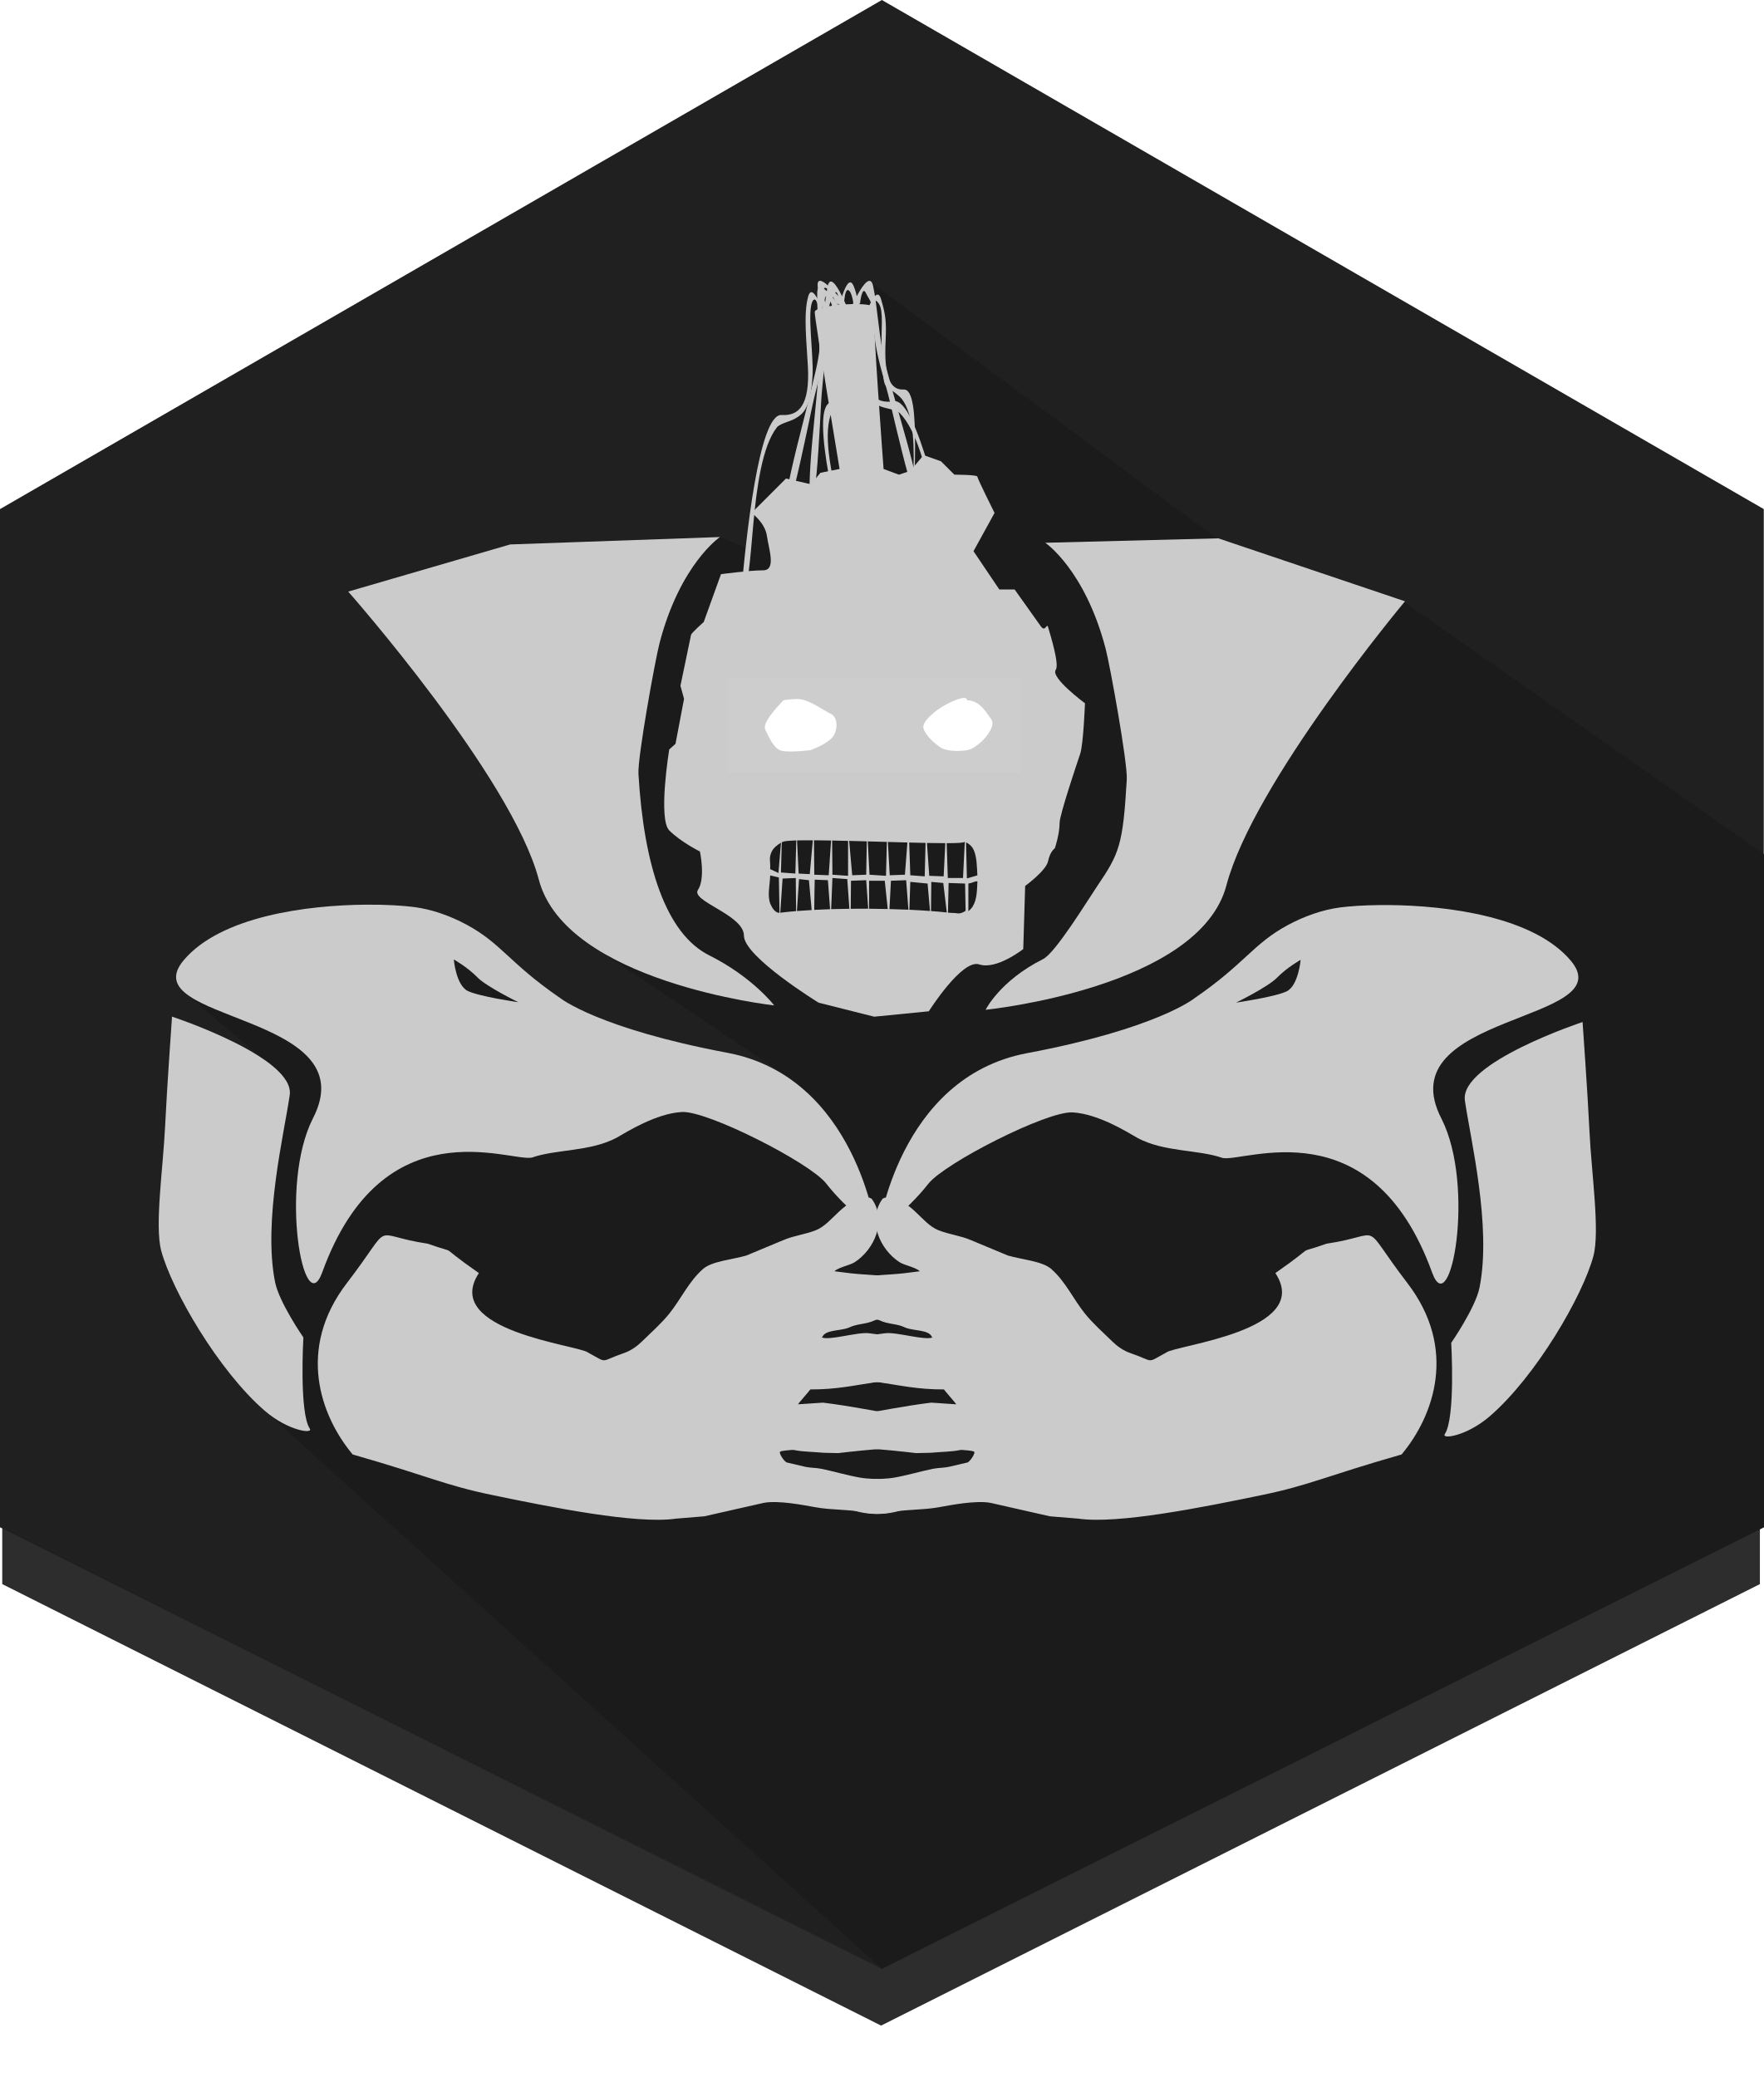
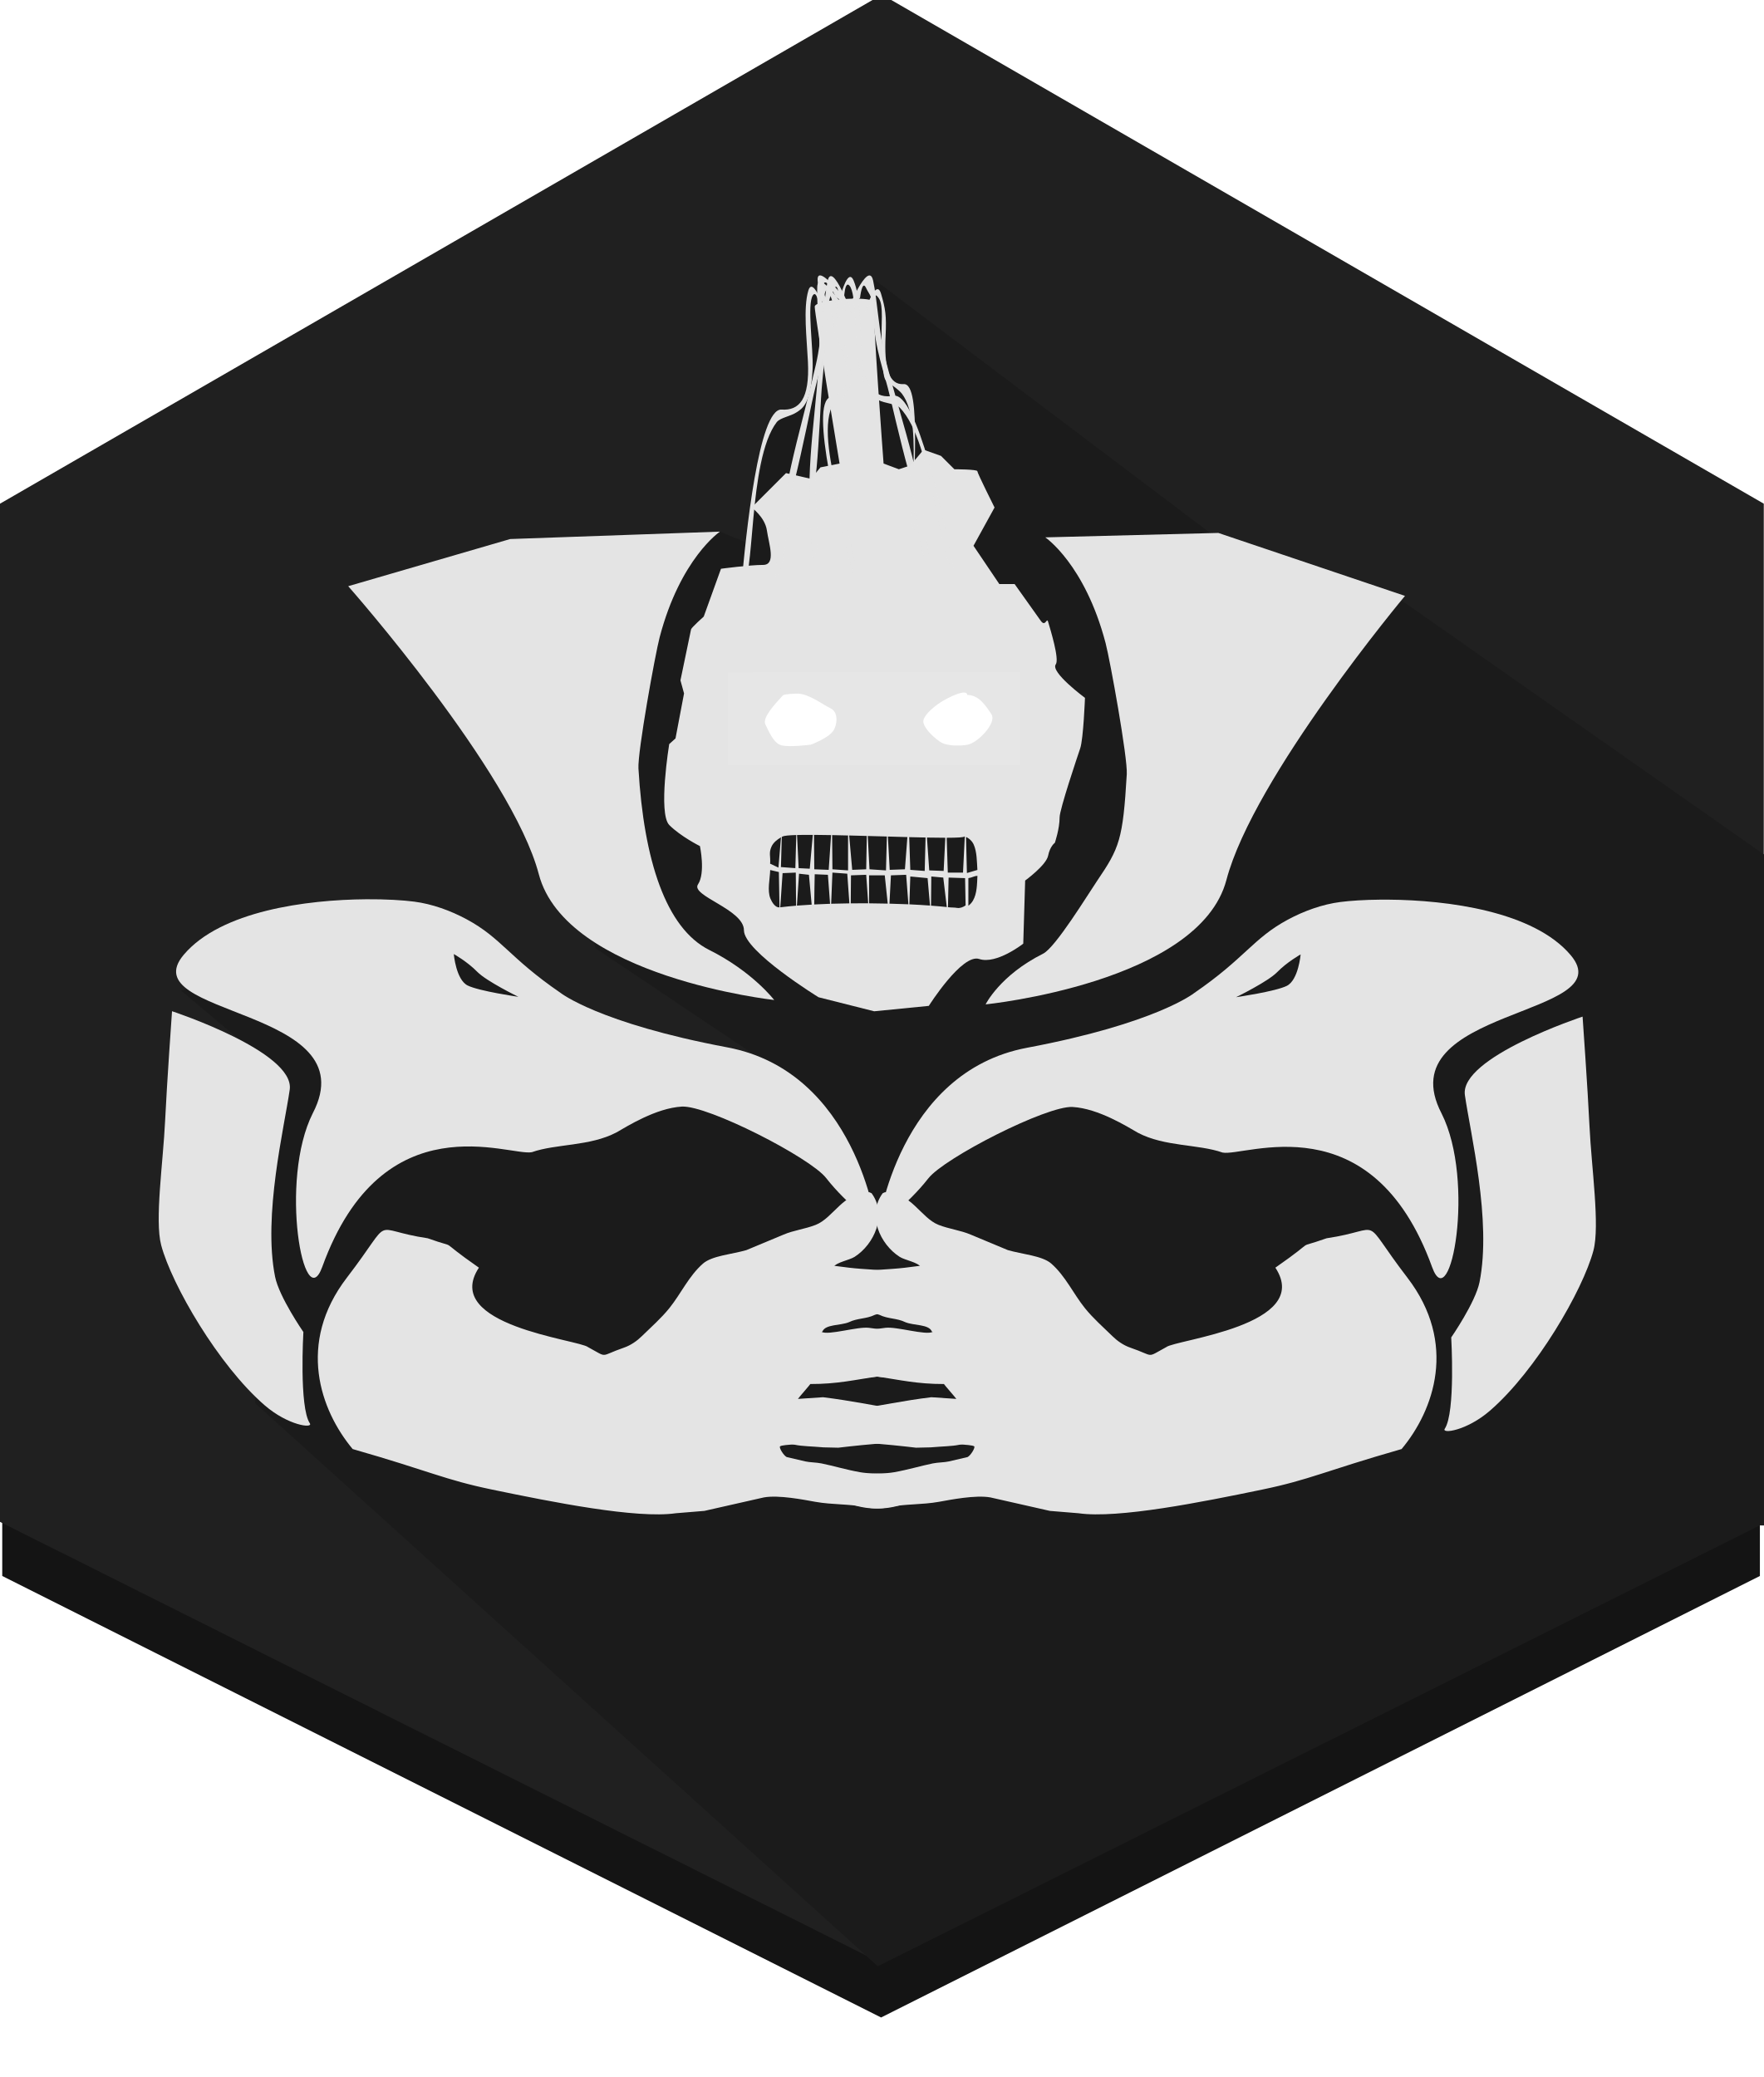
<svg xmlns="http://www.w3.org/2000/svg" width="1303.812" height="1535.531" id="svg4193" version="1.1">
  <defs id="defs4195" />
  <g id="layer1" transform="translate(508.1637,888.4405)" style="display:inline">
-     <path style="fill:#2d2d2d;fill-opacity:1;stroke:none;display:inline" d="M 651.312,42 1.656,418.375 l 0,752.75 649.656,326.406 649.625,-326.406 0,-752.75 L 651.312,42 z M 538,501.062 l 216,0 0,70.469 -216,0 0,-70.469 z" id="path5193" transform="translate(-508.1637,-888.4405)" />
-     <path style="fill:#202020;fill-opacity:1;stroke:none;display:inline" d="M 651.906,0 0,376.375 l 0,752.75 651.906,326.406 651.906,-326.406 0,-752.75 L 651.906,0 z M 538,501.062 l 216,0 0,70.469 -216,0 0,-70.469 z" id="path23391" transform="translate(-508.1637,-888.4405)" />
-     <path style="opacity:0.99;fill:#1b1b1b;fill-opacity:1;stroke:none;display:inline" d="m 634.929,219.497 -7.46,-6.81 -4.875,7.406 -14.656,-8.719 -9.375,12.281 -0.781,10.438 -0.062,36.875 L 595.75,300.75 569.781,317.406 555.969,381.75 554.281,406.062 532.188,397.031 402.625,500.375 443,702.812 582.656,796.469 593.125,823.25 c 2.306,2.062 -22.277,10.691 -26.906,5.906 L 397.875,746.969 321.438,687.375 136.875,734.25 l 56.656,47.812 -4.844,-3.594 3,260.906 460.219,416.156 651.906,-326.406 c -6e-4,-12.08 721.15,7.757 721.15,7.757 L 1037.098,444.371 949.948,435.323 643.008,208.176 c 0,0 -7.657,8.091 -8.079,11.321 z m -78.522,278.784 199,0 0,72.75 -1.406,0 0,0.5 -216,0 0,-70.469 18.406,0 z" id="path23515" transform="translate(-508.1637,-888.4405)" />
-     <g transform="translate(-1558.399,-1719.689)" id="g4373" style="opacity:0.99;fill:#cdcdcd;fill-opacity:1;display:inline">
-       <g style="fill:#cdcdcd;fill-opacity:1" transform="translate(-263.4722,-587.8661)" id="g23326">
-         <path id="path4098" d="m 1584.437,2087.941 c -43.985,0.324 -107.546,8.62 -134.906,41.031 -38.81,45.975 136.202,38.539 95.438,117.062 -25.196,49.861 -6.566,151.018 6.969,113.656 44.712,-123.428 138.816,-81.318 154.969,-84.781 17.847,-6.28 42.895,-4.248 62.531,-14.625 7.857,-4.49 29.168,-17.94 48.25,-19.062 19.082,-1.123 94.811,37.621 106.656,52.75 16.195,20.685 37.031,34.812 37.031,34.812 0,0 -14.589,-113.384 -110,-131.344 -95.411,-17.96 -123.469,-40.406 -123.469,-40.406 -37.729,-25.875 -43.404,-40.329 -69.188,-54.25 -12.038,-6.5 -25.689,-11.397 -38.875,-13.094 -8.242,-1.06 -20.745,-1.858 -35.406,-1.75 z m 64.719,40.5 c 0,0 9.971,5.573 17.375,13.156 6.852,7.018 30.375,18.469 30.375,18.469 0,0 -29.082,-4.194 -37.5,-8.375 -8.643,-4.293 -10.25,-23.25 -10.25,-23.25 z" style="fill:#cdcdcd;fill-opacity:1;stroke:none;display:inline" />
-         <path id="path4319" d="m 2483.572,2174.706 c 0,0 -91,30 -87,58 4,28 19.896,92.938 10.828,138.272 -3.004,15.017 -20.929,40.9 -20.929,40.9 0,0 3.243,55.485 -4.757,67.485 -2.667,4 16.036,1.671 33.336,-13.283 34.159,-29.528 68.698,-89.041 76.522,-118.374 4.925,-18.466 -1.441,-61.329 -2.888,-91.965 -1.277,-27.035 -5.112,-81.035 -5.112,-81.035 z" style="fill:#cdcdcd;fill-opacity:1;stroke:none;display:inline" />
-         <path id="path4321" d="m 1667.713,2360.309 c -28.166,42.834 74.058,53.229 80.705,58.76 15.353,8.294 7.951,6.742 26.47,0.389 5.246,-1.792 9.865,-5.16 13.222,-8.458 6.941,-6.812 14.34,-13.229 20.485,-20.89 8.475,-10.55 14.298,-23.645 24.79,-32.837 6.679,-5.843 21.739,-6.914 32.062,-9.944 9.153,-3.827 18.29,-7.635 27.443,-11.45 7.535,-3.228 15.891,-4.114 23.799,-7.214 13.171,-5.173 20.332,-24.309 39.656,-24.13 0.551,0.249 1.11,0.497 1.661,0.746 11.798,16.131 1.915,37.761 -12.56,47.016 -3.856,2.469 -13.374,3.948 -15.535,7.463 -0.661,0.497 -1.322,0.995 -1.983,1.492 0,0.089 -0.94,7.231 -0.94,7.32 8.094,-1.448 13.23,-3.881 22.146,-5.214 11.136,-1.684 21.951,-1.662 33.384,-2.995 10.984,-1.282 21.197,-2.679 30.74,-4.235 14.027,-2.277 24.333,-1.059 26.443,8.707 0.873,4.063 -1.771,6.914 -3.305,9.204 -4.772,7.112 -11.688,11.213 -23.468,12.929 -4.297,0.172 -8.594,0.338 -12.891,0.498 -7.492,1.741 -14.985,3.489 -22.477,5.23 -5.967,1.084 -12.179,0.663 -17.188,2.494 -6.39,3.138 -12.781,2.289 -19.171,5.44 -6.213,2.564 -17.401,1.4 -19.554,6.886 -0.22,0.089 -0.441,0.16 -0.661,0.249 5.212,2.768 26.596,-4.05 35.037,-2.992 20.494,2.577 37.478,5.218 55.522,8.707 4.416,0.159 8.823,0.338 13.23,0.497 5.729,0.995 11.459,1.996 17.188,2.991 13.154,2.341 24.511,2.705 27.435,12.681 3.712,12.693 -13.044,19.895 -30.41,17.669 -6.848,-0.887 -13.908,-1.831 -19.502,-2.991 -11.459,-0.498 -22.926,-0.995 -34.376,-1.48 -7.823,-0.67 -15.646,-1.333 -23.468,-2.003 -15.417,2.29 -29.282,5.556 -48.92,5.479 -0.551,0.912 -8.627,10.081 -9.169,11.006 6.17,-0.421 12.34,-0.836 18.519,-1.244 20.417,2.494 37.453,6.181 58.166,9.453 14.934,2.354 34.266,-1.257 47.928,2.481 6.306,1.729 9.636,8.062 6.611,14.428 -5.068,10.703 -15.781,9.172 -33.045,10.703 -3.636,0.089 -7.272,0.159 -10.908,0.249 -20.002,-2.354 -55.047,-6.015 -74.702,-3.24 -4.416,0.638 -23.756,0.587 -25.782,2.245 -0.958,0.836 2.491,6.637 4.872,7.906 4.628,1.084 9.255,2.156 13.883,3.24 3.187,0.746 7.967,0.682 11.899,1.48 8.857,1.805 18.502,4.733 28.426,6.481 12.052,2.092 25.46,-0.223 34.376,3.974 5.382,2.539 9.797,10.014 4.628,15.423 -4.84,5.058 -21.477,9.434 -35.037,6.468 -11.416,-2.494 -24.265,-1.684 -37.02,-3.974 -8.297,-1.493 -27.087,-5.231 -38.012,-3.24 -14.654,3.317 -29.308,6.64 -43.962,9.957 -7.051,0.587 -14.103,1.161 -21.146,1.741 -29.037,4.197 -91.505,-8.302 -135.766,-17.489 -35.508,-7.37 -45.43,-13.455 -103.077,-29.971 -23.919,-28.666 -41.504,-78.162 -4.297,-126.679 36.24,-47.257 15.522,-35.694 59.734,-29.153 25.968,9.204 3.798,-2.024 37.873,21.739 z" clip-rule="evenodd" style="fill:#cdcdcd;fill-opacity:1;fill-rule:evenodd;stroke:none;display:inline" />
-         <path style="fill:#cdcdcd;fill-opacity:1;stroke:none;display:inline" d="m 1440.87,2170.706 c 0,0 91,30 87,58 -4,28 -19.896,92.938 -10.828,138.272 3.004,15.017 20.929,40.9 20.929,40.9 0,0 -3.243,55.485 4.757,67.485 2.667,4 -16.036,1.671 -33.336,-13.283 -34.159,-29.528 -68.698,-89.041 -76.522,-118.374 -4.925,-18.466 1.441,-61.329 2.888,-91.965 1.277,-27.035 5.112,-81.035 5.112,-81.035 z" id="path4323" />
-         <path style="fill:#cdcdcd;fill-opacity:1;fill-rule:evenodd;stroke:none;display:inline" clip-rule="evenodd" d="m 2256.482,2360.309 c 28.166,42.834 -74.058,53.229 -80.705,58.76 -15.353,8.294 -7.951,6.742 -26.47,0.389 -5.246,-1.792 -9.865,-5.16 -13.222,-8.458 -6.941,-6.812 -14.34,-13.229 -20.485,-20.89 -8.475,-10.55 -14.298,-23.645 -24.79,-32.837 -6.679,-5.843 -21.739,-6.914 -32.062,-9.944 -9.153,-3.827 -18.29,-7.635 -27.443,-11.45 -7.535,-3.228 -15.891,-4.114 -23.799,-7.214 -13.171,-5.173 -20.332,-24.309 -39.656,-24.13 -0.551,0.249 -1.11,0.497 -1.661,0.746 -11.798,16.131 -1.915,37.761 12.56,47.016 3.856,2.469 13.374,3.948 15.535,7.463 0.661,0.497 1.322,0.995 1.983,1.492 0,0.089 0.94,7.231 0.94,7.32 -8.094,-1.448 -13.23,-3.881 -22.146,-5.214 -11.137,-1.684 -21.951,-1.662 -33.384,-2.995 -10.984,-1.282 -21.197,-2.679 -30.74,-4.235 -14.027,-2.277 -24.333,-1.059 -26.443,8.707 -0.873,4.063 1.772,6.914 3.305,9.204 4.772,7.112 11.687,11.213 23.468,12.929 4.297,0.172 8.594,0.338 12.891,0.498 7.492,1.741 14.984,3.489 22.477,5.23 5.967,1.084 12.179,0.663 17.188,2.494 6.39,3.138 12.781,2.289 19.171,5.44 6.212,2.564 17.401,1.4 19.554,6.886 0.22,0.089 0.441,0.16 0.661,0.249 -5.212,2.768 -26.596,-4.05 -35.037,-2.992 -20.493,2.577 -37.478,5.218 -55.522,8.707 -4.416,0.159 -8.823,0.338 -13.23,0.497 -5.729,0.995 -11.459,1.996 -17.188,2.991 -13.154,2.341 -24.511,2.705 -27.435,12.681 -3.712,12.693 13.043,19.895 30.41,17.669 6.848,-0.887 13.908,-1.831 19.502,-2.991 11.459,-0.498 22.926,-0.995 34.376,-1.48 7.823,-0.67 15.645,-1.333 23.468,-2.003 15.417,2.29 29.282,5.556 48.92,5.479 0.551,0.912 8.627,10.081 9.169,11.006 -6.17,-0.421 -12.34,-0.836 -18.519,-1.244 -20.417,2.494 -37.453,6.181 -58.166,9.453 -14.934,2.354 -34.266,-1.257 -47.928,2.481 -6.306,1.729 -9.636,8.062 -6.611,14.428 5.068,10.703 15.781,9.172 33.045,10.703 3.636,0.089 7.272,0.159 10.908,0.249 20.002,-2.354 55.047,-6.015 74.702,-3.24 4.416,0.638 23.756,0.587 25.782,2.245 0.958,0.836 -2.49,6.637 -4.872,7.906 -4.628,1.084 -9.255,2.156 -13.883,3.24 -3.187,0.746 -7.967,0.682 -11.899,1.48 -8.857,1.805 -18.502,4.733 -28.426,6.481 -12.052,2.092 -25.46,-0.223 -34.376,3.974 -5.382,2.539 -9.797,10.014 -4.628,15.423 4.84,5.058 21.477,9.434 35.037,6.468 11.416,-2.494 24.265,-1.684 37.02,-3.974 8.297,-1.493 27.087,-5.231 38.012,-3.24 14.654,3.317 29.308,6.64 43.962,9.957 7.051,0.587 14.103,1.161 21.146,1.741 29.037,4.197 91.505,-8.302 135.766,-17.489 35.508,-7.37 45.43,-13.455 103.077,-29.971 23.919,-28.666 41.504,-78.162 4.297,-126.679 -36.24,-47.257 -15.522,-35.694 -59.734,-29.153 -25.968,9.204 -3.798,-2.024 -37.873,21.739 z" id="path4327" />
-         <path id="path4102" d="m 2334.469,2088.222 c -12.328,0.095 -22.788,0.822 -30,1.75 -13.186,1.696 -26.837,6.594 -38.875,13.094 -25.783,13.921 -31.459,28.375 -69.188,54.25 0,0 -28.058,22.447 -123.469,40.406 -95.411,17.96 -110,131.344 -110,131.344 0,0 20.837,-14.128 37.031,-34.812 11.845,-15.129 87.574,-53.873 106.656,-52.75 19.082,1.122 40.393,14.572 48.25,19.062 19.637,10.377 44.684,8.345 62.531,14.625 16.152,3.463 110.257,-38.646 154.969,84.781 13.534,37.362 32.165,-63.795 6.969,-113.656 -40.765,-78.524 134.247,-71.088 95.438,-117.062 -27.36,-32.412 -90.922,-40.707 -134.906,-41.031 -1.833,-0.014 -3.645,-0.014 -5.406,0 z m -59.312,40.5 c 0,0 -1.607,18.957 -10.25,23.25 -8.418,4.181 -37.5,8.375 -37.5,8.375 0,0 23.523,-11.482 30.375,-18.5 7.404,-7.584 17.375,-13.125 17.375,-13.125 z" style="fill:#cdcdcd;fill-opacity:1;stroke:none;display:inline" />
+     <path style="display:inline;fill:#141414;fill-opacity:1;stroke:none" d="m 143.149,-852.44 -649.656,376.375 0,752.75 649.656,326.406 649.625,-326.406 0,-752.75 -649.625,-376.375 z m -113.312,459.062 216,0 0,70.469 -216,0 0,-70.469 z" id="path5193" />
+     <path style="display:inline;fill:#202020;fill-opacity:1;stroke:none" d="m 143.743,-892.44 -651.906,376.375 0,752.75 651.906,326.406 651.906,-326.406 0,-752.75 -651.906,-376.375 z m -113.906,501.062 216,0 0,70.469 -216,0 0,-70.469 z" id="path23391" />
+     <path style="display:inline;opacity:0.99;fill:#1b1b1b;fill-opacity:1;stroke:none" d="m 126.765,-672.943 -7.46,-6.81 -4.875,7.406 -14.656,-8.719 -9.375,12.281 -0.781,10.438 -0.062,36.875 -1.969,29.781 -25.969,16.656 -13.812,64.344 -1.688,24.312 -22.094,-9.031 -129.562,103.344 37.37,204.559 139.656,93.656 10.469,26.781 c 2.306,2.062 -22.277,10.691 -26.906,5.906 l -168.344,-82.188 -76.438,-59.594 -184.562,46.875 56.656,47.812 -4.844,-3.594 3,260.906 460.219,416.156 651.906,-325.906 c 11.929,0.259 721.15,7.257 721.15,7.257 l -987.864,-692.511 -87.15,-9.048 -303.935,-229.268 c 0,0 -7.657,8.091 -8.079,11.321 z m -78.522,278.784 199,0 0,72.75 -1.406,0 0,0.5 -216,0 0,-70.469 18.406,0 z" id="path23515" />
+     <g transform="translate(-1558.399,-1723.689)" id="g4373" style="display:inline;opacity:0.99;fill:#e6e6e6;fill-opacity:1">
+       <g style="fill:#e6e6e6;fill-opacity:1" transform="translate(-263.4722,-587.8661)" id="g23326">
+         <path id="path4098" d="m 1584.437,2087.941 c -43.985,0.324 -107.546,8.62 -134.906,41.031 -38.81,45.975 136.202,38.539 95.438,117.062 -25.196,49.861 -6.566,151.018 6.969,113.656 44.712,-123.428 138.816,-81.318 154.969,-84.781 17.847,-6.28 42.895,-4.248 62.531,-14.625 7.857,-4.49 29.168,-17.94 48.25,-19.062 19.082,-1.123 94.811,37.621 106.656,52.75 16.195,20.685 37.031,34.812 37.031,34.812 0,0 -14.589,-113.384 -110,-131.344 -95.411,-17.96 -123.469,-40.406 -123.469,-40.406 -37.729,-25.875 -43.404,-40.329 -69.188,-54.25 -12.038,-6.5 -25.689,-11.397 -38.875,-13.094 -8.242,-1.06 -20.745,-1.858 -35.406,-1.75 z m 64.719,40.5 c 0,0 9.971,5.573 17.375,13.156 6.852,7.018 30.375,18.469 30.375,18.469 0,0 -29.082,-4.194 -37.5,-8.375 -8.643,-4.293 -10.25,-23.25 -10.25,-23.25 z" style="display:inline;fill:#e6e6e6;fill-opacity:1;stroke:none" />
+         <path id="path4319" d="m 2483.572,2174.706 c 0,0 -91,30 -87,58 4,28 19.896,92.938 10.828,138.272 -3.004,15.017 -20.929,40.9 -20.929,40.9 0,0 3.243,55.485 -4.757,67.485 -2.667,4 16.036,1.671 33.336,-13.283 34.159,-29.528 68.698,-89.041 76.522,-118.374 4.925,-18.466 -1.441,-61.329 -2.888,-91.965 -1.277,-27.035 -5.112,-81.035 -5.112,-81.035 z" style="display:inline;fill:#e6e6e6;fill-opacity:1;stroke:none" />
+         <path id="path4321" d="m 1667.713,2360.309 c -28.166,42.834 74.058,53.229 80.705,58.76 15.353,8.294 7.951,6.742 26.47,0.389 5.246,-1.792 9.865,-5.16 13.222,-8.458 6.941,-6.812 14.34,-13.229 20.485,-20.89 8.475,-10.55 14.298,-23.645 24.79,-32.837 6.679,-5.843 21.739,-6.914 32.062,-9.944 9.153,-3.827 18.29,-7.635 27.443,-11.45 7.535,-3.228 15.891,-4.114 23.799,-7.214 13.171,-5.173 20.332,-24.309 39.656,-24.13 0.551,0.249 1.11,0.497 1.661,0.746 11.798,16.131 1.915,37.761 -12.56,47.016 -3.856,2.469 -13.374,3.948 -15.535,7.463 -0.661,0.497 -1.322,0.995 -1.983,1.492 0,0.089 -0.94,7.231 -0.94,7.32 8.094,-1.448 13.23,-3.881 22.146,-5.214 11.136,-1.684 21.951,-1.662 33.384,-2.995 10.984,-1.282 21.197,-2.679 30.74,-4.235 14.027,-2.277 24.333,-1.059 26.443,8.707 0.873,4.063 -1.771,6.914 -3.305,9.204 -4.772,7.112 -11.688,11.213 -23.468,12.929 -4.297,0.172 -8.594,0.338 -12.891,0.498 -7.492,1.741 -14.985,3.489 -22.477,5.23 -5.967,1.084 -12.179,0.663 -17.188,2.494 -6.39,3.138 -12.781,2.289 -19.171,5.44 -6.213,2.564 -17.401,1.4 -19.554,6.886 -0.22,0.089 -0.441,0.16 -0.661,0.249 5.212,2.768 26.596,-4.05 35.037,-2.992 20.494,2.577 37.478,5.218 55.522,8.707 4.416,0.159 8.823,0.338 13.23,0.497 5.729,0.995 11.459,1.996 17.188,2.991 13.154,2.341 24.511,2.705 27.435,12.681 3.712,12.693 -13.044,19.895 -30.41,17.669 -6.848,-0.887 -13.908,-1.831 -19.502,-2.991 -11.459,-0.498 -22.926,-0.995 -34.376,-1.48 -7.823,-0.67 -15.646,-1.333 -23.468,-2.003 -15.417,2.29 -29.282,5.556 -48.92,5.479 -0.551,0.912 -8.627,10.081 -9.169,11.006 6.17,-0.421 12.34,-0.836 18.519,-1.244 20.417,2.494 37.453,6.181 58.166,9.453 14.934,2.354 34.266,-1.257 47.928,2.481 6.306,1.729 9.636,8.062 6.611,14.428 -5.068,10.703 -15.781,9.172 -33.045,10.703 -3.636,0.089 -7.272,0.159 -10.908,0.249 -20.002,-2.354 -55.047,-6.015 -74.702,-3.24 -4.416,0.638 -23.756,0.587 -25.782,2.245 -0.958,0.836 2.491,6.637 4.872,7.906 4.628,1.084 9.255,2.156 13.883,3.24 3.187,0.746 7.967,0.682 11.899,1.48 8.857,1.805 18.502,4.733 28.426,6.481 12.052,2.092 25.46,-0.223 34.376,3.974 5.382,2.539 9.797,10.014 4.628,15.423 -4.84,5.058 -21.477,9.434 -35.037,6.468 -11.416,-2.494 -24.265,-1.684 -37.02,-3.974 -8.297,-1.493 -27.087,-5.231 -38.012,-3.24 -14.654,3.317 -29.308,6.64 -43.962,9.957 -7.051,0.587 -14.103,1.161 -21.146,1.741 -29.037,4.197 -91.505,-8.302 -135.766,-17.489 -35.508,-7.37 -45.43,-13.455 -103.077,-29.971 -23.919,-28.666 -41.504,-78.162 -4.297,-126.679 36.24,-47.257 15.522,-35.694 59.734,-29.153 25.968,9.204 3.798,-2.024 37.873,21.739 z" style="clip-rule:evenodd;display:inline;fill:#e6e6e6;fill-opacity:1;fill-rule:evenodd;stroke:none" />
+         <path style="display:inline;fill:#e6e6e6;fill-opacity:1;stroke:none" d="m 1440.87,2170.706 c 0,0 91,30 87,58 -4,28 -19.896,92.938 -10.828,138.272 3.004,15.017 20.929,40.9 20.929,40.9 0,0 -3.243,55.485 4.757,67.485 2.667,4 -16.036,1.671 -33.336,-13.283 -34.159,-29.528 -68.698,-89.041 -76.522,-118.374 -4.925,-18.466 1.441,-61.329 2.888,-91.965 1.277,-27.035 5.112,-81.035 5.112,-81.035 z" id="path4323" />
+         <path style="clip-rule:evenodd;display:inline;fill:#e6e6e6;fill-opacity:1;fill-rule:evenodd;stroke:none" d="m 2256.482,2360.309 c 28.166,42.834 -74.058,53.229 -80.705,58.76 -15.353,8.294 -7.951,6.742 -26.47,0.389 -5.246,-1.792 -9.865,-5.16 -13.222,-8.458 -6.941,-6.812 -14.34,-13.229 -20.485,-20.89 -8.475,-10.55 -14.298,-23.645 -24.79,-32.837 -6.679,-5.843 -21.739,-6.914 -32.062,-9.944 -9.153,-3.827 -18.29,-7.635 -27.443,-11.45 -7.535,-3.228 -15.891,-4.114 -23.799,-7.214 -13.171,-5.173 -20.332,-24.309 -39.656,-24.13 -0.551,0.249 -1.11,0.497 -1.661,0.746 -11.798,16.131 -1.915,37.761 12.56,47.016 3.856,2.469 13.374,3.948 15.535,7.463 0.661,0.497 1.322,0.995 1.983,1.492 0,0.089 0.94,7.231 0.94,7.32 -8.094,-1.448 -13.23,-3.881 -22.146,-5.214 -11.137,-1.684 -21.951,-1.662 -33.384,-2.995 -10.984,-1.282 -21.197,-2.679 -30.74,-4.235 -14.027,-2.277 -24.333,-1.059 -26.443,8.707 -0.873,4.063 1.772,6.914 3.305,9.204 4.772,7.112 11.687,11.213 23.468,12.929 4.297,0.172 8.594,0.338 12.891,0.498 7.492,1.741 14.984,3.489 22.477,5.23 5.967,1.084 12.179,0.663 17.188,2.494 6.39,3.138 12.781,2.289 19.171,5.44 6.212,2.564 17.401,1.4 19.554,6.886 0.22,0.089 0.441,0.16 0.661,0.249 -5.212,2.768 -26.596,-4.05 -35.037,-2.992 -20.493,2.577 -37.478,5.218 -55.522,8.707 -4.416,0.159 -8.823,0.338 -13.23,0.497 -5.729,0.995 -11.459,1.996 -17.188,2.991 -13.154,2.341 -24.511,2.705 -27.435,12.681 -3.712,12.693 13.043,19.895 30.41,17.669 6.848,-0.887 13.908,-1.831 19.502,-2.991 11.459,-0.498 22.926,-0.995 34.376,-1.48 7.823,-0.67 15.645,-1.333 23.468,-2.003 15.417,2.29 29.282,5.556 48.92,5.479 0.551,0.912 8.627,10.081 9.169,11.006 -6.17,-0.421 -12.34,-0.836 -18.519,-1.244 -20.417,2.494 -37.453,6.181 -58.166,9.453 -14.934,2.354 -34.266,-1.257 -47.928,2.481 -6.306,1.729 -9.636,8.062 -6.611,14.428 5.068,10.703 15.781,9.172 33.045,10.703 3.636,0.089 7.272,0.159 10.908,0.249 20.002,-2.354 55.047,-6.015 74.702,-3.24 4.416,0.638 23.756,0.587 25.782,2.245 0.958,0.836 -2.49,6.637 -4.872,7.906 -4.628,1.084 -9.255,2.156 -13.883,3.24 -3.187,0.746 -7.967,0.682 -11.899,1.48 -8.857,1.805 -18.502,4.733 -28.426,6.481 -12.052,2.092 -25.46,-0.223 -34.376,3.974 -5.382,2.539 -9.797,10.014 -4.628,15.423 4.84,5.058 21.477,9.434 35.037,6.468 11.416,-2.494 24.265,-1.684 37.02,-3.974 8.297,-1.493 27.087,-5.231 38.012,-3.24 14.654,3.317 29.308,6.64 43.962,9.957 7.051,0.587 14.103,1.161 21.146,1.741 29.037,4.197 91.505,-8.302 135.766,-17.489 35.508,-7.37 45.43,-13.455 103.077,-29.971 23.919,-28.666 41.504,-78.162 4.297,-126.679 -36.24,-47.257 -15.522,-35.694 -59.734,-29.153 -25.968,9.204 -3.798,-2.024 -37.873,21.739 z" id="path4327" />
+         <path id="path4102" d="m 2334.469,2088.222 c -12.328,0.095 -22.788,0.822 -30,1.75 -13.186,1.696 -26.837,6.594 -38.875,13.094 -25.783,13.921 -31.459,28.375 -69.188,54.25 0,0 -28.058,22.447 -123.469,40.406 -95.411,17.96 -110,131.344 -110,131.344 0,0 20.837,-14.128 37.031,-34.812 11.845,-15.129 87.574,-53.873 106.656,-52.75 19.082,1.122 40.393,14.572 48.25,19.062 19.637,10.377 44.684,8.345 62.531,14.625 16.152,3.463 110.257,-38.646 154.969,84.781 13.534,37.362 32.165,-63.795 6.969,-113.656 -40.765,-78.524 134.247,-71.088 95.438,-117.062 -27.36,-32.412 -90.922,-40.707 -134.906,-41.031 -1.833,-0.014 -3.645,-0.014 -5.406,0 z m -59.312,40.5 c 0,0 -1.607,18.957 -10.25,23.25 -8.418,4.181 -37.5,8.375 -37.5,8.375 0,0 23.523,-11.482 30.375,-18.5 7.404,-7.584 17.375,-13.125 17.375,-13.125 z" style="display:inline;fill:#e6e6e6;fill-opacity:1;stroke:none" />
      </g>
-       <path style="fill:#cdcdcd;fill-opacity:1;stroke:none;display:inline" d="m 1622.527,1574.553 c 0,0 -154,-17 -174,-93 -20,-76 -140.887,-212.929 -140.887,-212.929 l 119.719,-34.864 155.067,-5.479 c 0,0 -29.247,19.744 -44.57,78.117 -3.336,12.71 -16.388,84.837 -15.673,96.996 4,68 20.343,118.159 52.343,134.159 32,16 48,37 48,37 z" id="path4009" />
-       <path id="path4011" d="m 1778.821,1577.795 c 0,0 158,-16 178,-92 20,-76 132,-210 132,-210 l -137.987,-46.547 -127.912,3.275 c 0,0 29.246,19.744 44.57,78.117 3.336,12.71 16.388,84.837 15.673,96.996 -2.851,48.46 -5.399,54.49 -21.986,78.922 -6.688,9.851 -30.662,49.139 -39.857,53.737 -32,16 -42.5,37.5 -42.5,37.5 z" style="fill:#cdcdcd;fill-opacity:1;stroke:none;display:inline" />
-       <g id="g4233" style="fill:#cdcdcd;fill-opacity:1">
-         <path id="path4094" d="m 1680.608,1056.047 c -12.582,0.237 -28.125,2.623 -28.125,5.938 0,5.657 18.375,115.969 18.375,115.969 l -14.125,2.812 -7.062,8.5 -18.406,-4.25 -25.438,25.438 c 0,0 9.898,7.069 11.312,16.969 1.414,9.899 7.056,25.469 -2.844,25.469 -9.899,0 -31.094,2.844 -31.094,2.844 l -12.75,35.344 c 0,0 -9.078,8.08 -9.375,9.469 -0.595,2.782 -7.844,37.688 -7.844,37.688 l 2.656,9.656 -6.312,33.281 -4.656,4.188 c 0,0 -8.392,51.39 0.094,59.875 8.485,8.485 22.625,15.531 22.625,15.531 0,0 4.219,19.827 -1.438,28.312 -5.657,8.485 33.969,18.381 33.969,33.938 0,15.556 55.156,49.5 55.156,49.5 l 41.125,10.375 40.375,-4 c 0,0 24.553,-38.899 37.281,-34.656 12.728,4.243 32.531,-11.344 32.531,-11.344 l 1.406,-46.656 c 0,0 15.555,-11.304 16.969,-18.375 1.414,-7.071 4.969,-9.5 4.969,-9.5 0,0 3.531,-10.296 3.531,-18.781 0,-6.006 13.269,-45.297 15.219,-51.062 2.373,-7.016 3.531,-37.344 3.531,-37.344 0,0 -25.753,-19.032 -21.594,-24.75 2.831,-3.893 -4.028,-25.914 -5.656,-31.469 -1.092,-3.725 -1.917,4.546 -5.656,-1.062 l -19.094,-26.844 -11.312,0 -19.094,-28.312 15.562,-28.281 c 0,0 -12.719,-25.43 -12.719,-26.844 0,-1.414 -16.969,-1.438 -16.969,-1.438 l -9.906,-9.875 -12.875,-4.594 -9.75,11.656 -8.5,2.812 -11.312,-4.219 c 0,0 -8.477,-113.156 -7.062,-118.812 0.53,-2.121 -5.502,-3.061 -13.25,-3.094 -0.807,0 -1.63,-0.016 -2.469,0 z m -40.406,292 c 8.443,0.351 18.328,8.219 23.812,10.75 6.5,3 5,13 2,17 -4.211,5.614 -16.5,10 -16.5,10 0,0 -15.5,2 -21.5,0.5 -6,-1.5 -9.5,-10.5 -12,-15.5 -2.5,-5 7.5,-15.5 13,-21.5 0.859,-0.938 9.624,-1.315 11.188,-1.25 z m 124.969,0.969 c 0.338,10e-4 0.639,0.013 0.938,0.031 7.899,0.482 12.726,7.792 16.969,14.156 4.243,6.364 -9.909,21.211 -17.688,22.625 -3.782,0.688 -14.868,1.574 -20.406,-2.312 -5.851,-4.106 -11.035,-9.578 -12.125,-13.938 -1.059,-4.237 6.184,-10.78 12.281,-14.844 5.731,-3.82 20.031,-10.789 20.031,-5.719 z m -121.188,103.469 c 2.154,-0.023 4.616,-0.01 7.094,0 l -2.25,25 -8.219,-0.406 -1.188,-24.5 c 1.424,-0.039 2.92,-0.076 4.562,-0.094 z m 7.969,0 c 0.365,0 0.66,0 1.031,0 3.592,0.023 7.532,0.084 11.594,0.156 l -1.75,25.688 -10.656,-0.406 z m -13.094,0.094 -0.688,24.5 -10.656,-0.812 0.625,-22.281 c 0.19,-0.103 0.372,-0.215 0.562,-0.312 1.123,-0.579 4.792,-0.931 10.156,-1.094 z m 26.5,0.062 c 3.76,0.069 7.764,0.184 11.781,0.281 l 0,25.812 -11.562,-0.812 z m 12.594,0.281 c 4.336,0.106 8.561,0.22 13.031,0.344 l -0.438,24.656 -10.344,0.406 z m 13.75,0.375 c 4.795,0.134 9.374,0.239 14.125,0.375 l -0.656,25.062 -12.188,-0.812 z m 71.438,0.312 c 0.094,0.025 0.187,0.065 0.281,0.094 l -1.312,26.656 -11.25,0 -0.812,-25.75 c 8.03,-0.015 13.094,-0.289 13.094,-1 z m -56.562,0.094 c 4.838,0.138 9.83,0.286 14.406,0.406 l -1.812,23.812 -11.25,0.406 z m 57.75,0.344 c 2.465,1.048 4.619,3.188 5.688,5.594 2.406,5.416 2.324,12.505 2.721,18.759 l -7.742,2.279 z m -42,0.094 c 4.305,0.112 8.222,0.204 12.094,0.281 l -0.625,24.719 -10.656,-0.812 z m -94.781,0.156 -1.875,22.375 -6.156,-2.906 c 0.479,-5.553 -1.178,-7.748 1.031,-12.625 1.338,-2.954 4.121,-5.201 7,-6.844 z m 107.906,0.156 c 5.026,0.097 9.662,0.153 13.562,0.156 l -1.219,24.531 -10.656,-0.406 z m -115.875,24 6.406,1.5 0.469,26.125 c -3.047,0.26 -5.498,-3.59 -6.688,-6.438 -2.52,-6.032 -0.391,-14.38 -0.188,-21.188 z m 18.906,1.906 0.219,24.469 c -4.059,0.341 -7.962,0.736 -11.688,1.188 l 1.719,-25.25 z m 27.094,0 10.969,0.812 1.562,21.938 c -4.515,0.056 -9.006,0.138 -13.469,0.281 z m -24.688,0.812 7.312,0.812 2.031,22.062 c -3.708,0.214 -7.379,0.428 -10.906,0.719 z m 11.594,0.406 9.75,0.406 1.594,21.438 c -3.945,0.131 -7.858,0.294 -11.688,0.5 0.103,-7.947 0.171,-17.328 0.344,-22.344 z m 38.062,0.406 1.469,21.062 c -4.278,-0.025 -8.585,0.015 -12.906,0.062 l 0.188,-20.719 z m 29.531,0 1.656,21.812 c -4.506,-0.203 -9.168,-0.344 -14,-0.469 l 1.094,-20.938 z m -27.406,0.406 11.594,0 2.188,20.906 c -4.504,-0.109 -9.118,-0.187 -13.781,-0.219 z m 30.469,0.844 12.781,1.219 1.781,20.281 c -4.723,-0.347 -9.821,-0.656 -15.25,-0.906 z m 15.531,0 8.844,0.812 2.594,21.781 c -3.475,-0.383 -7.397,-0.711 -11.656,-1.031 z m 34.096,-0.468 c -0.321,6.386 -0.284,13.118 -3.346,18.374 -0.792,1.36 -1.974,2.685 -3.344,3.75 l 0,-20.438 c 2.754,-0.352 3.941,-1.536 6.69,-1.687 z m -21.315,1.28 12.188,0.406 0.378,20.163 c -1.944,1.382 -4.207,2.212 -6.344,1.844 -2.301,-0.397 -3.568,-0.15 -6.69,-0.506 z" style="fill:#cdcdcd;fill-opacity:1;stroke:none;display:inline" />
-         <path id="path3973" d="m 1666.154,1082.895 c 0,0 -13.976,-47.693 -18.395,-32.777 -3.858,13.022 -1.149,35.043 -0.295,52.453 1.369,27.91 -6.43,36.35 -19.494,35.479 -16.792,-1.119 -26.495,92.582 -29.81,131.686 10.734,-2.798 4.468,-94.063 26.305,-122.476 2.76,-3.333 10.177,-4.17 14.96,-7.39 3.915,-2.635 10.284,-6.282 11.49,-31.762 0.703,-14.844 -4.311,-47.867 0.181,-54.489 3.845,-5.668 5.976,16.371 5.976,16.371" style="fill:#cdcdcd;fill-opacity:1;stroke:none;display:inline" />
-         <path id="path3973-4" d="m 1681.006,1063.793 c 0,0 -27.359,-36.63 -26.363,-21.106 0.87,13.554 8.8,29.974 15.607,46.02 10.912,25.725 6.503,36.337 -6.059,40.026 -16.148,4.742 7.067,96.039 17.444,133.887 9.11,-6.329 -28.252,-89.831 -17.557,-124.033 1.44,-4.08 8.114,-7.425 11.492,-12.096 2.766,-3.824 7.486,-9.444 -0.171,-33.776 -4.461,-14.175 -18.348,-39.298 -16.416,-47.064 1.654,-6.646 9.046,9.162 9.046,9.162" style="opacity:0.99;fill:#cdcdcd;fill-opacity:1;stroke:none;display:inline" />
-         <path id="path3973-7" d="m 1689.104,1066.791 c 0,0 8.675,-26.986 12.406,-14.393 3.258,10.995 4.095,16.305 3.374,31.005 -1.156,23.564 2.304,36.55 13.334,35.815 14.178,-0.945 5.573,75.042 8.372,108.058 -9.063,-2.363 8.727,-77.074 -9.71,-101.063 -2.33,-2.814 -6.639,-5.865 -10.677,-8.583 -3.306,-2.225 -3.214,-8.039 -4.232,-29.551 -0.593,-12.533 1.687,-26.742 -2.106,-32.333 -3.247,-4.785 -3.092,0.15 -3.092,0.15" style="opacity:0.99;fill:#cdcdcd;fill-opacity:1;stroke:none;display:inline" />
-         <path id="path3973-4-0" d="m 1676.638,1066.388 c 0,0 -21.684,-34.241 -22.305,-18.848 -0.542,13.44 2.649,37.971 1.319,55.654 -4.284,56.922 -10.708,80.932 -4.762,144.689 6.551,-3.8 2.849,-26.847 1.969,-59.454 1.29,-3.603 3.329,-38.999 4.297,-58.542 0.975,-19.705 4.577,-33.456 1.517,-59.168 -1.783,-14.98 -0.438,-12.119 1.482,-19.187 1.643,-6.049 5.274,6.201 5.274,6.201" style="opacity:0.99;fill:#cdcdcd;fill-opacity:1;stroke:none;display:inline" />
-         <path id="path3973-4-1" d="m 1666.066,1077.234 c 0,0 9.061,-48.955 15.161,-34.614 5.325,12.521 4.945,34.712 5.955,52.114 1.618,27.898 10.454,35.429 23.637,33.124 16.945,-2.964 36.909,89.122 44.494,127.633 -11.211,-1.599 -14.683,-93.022 -39.939,-118.863 -3.164,-3.009 -10.792,-3.025 -16,-5.698 -4.263,-2.188 -11.129,-5.112 -15.101,-30.31 -2.314,-14.68 -0.78,-48.063 -6.06,-54.151 -4.519,-5.211 -4.308,16.934 -4.308,16.934" style="opacity:0.99;fill:#cdcdcd;fill-opacity:1;stroke:none;display:inline" />
-         <path id="path3973-4-0-5" d="m 1675.943,1066.536 c 0,0 16.135,-39.827 19.698,-23.886 3.111,13.917 4.428,40.112 9.166,58.306 15.251,58.569 26.5,82.398 32.373,150.034 -7.553,-2.724 -8.057,-27.466 -13.315,-61.648 -2.028,-3.514 -10.86,-40.052 -15.57,-60.255 -4.75,-20.371 -11.112,-34.033 -12.789,-61.435 -0.977,-15.964 -1.839,-12.725 -5.18,-19.735 -2.86,-5.999 -4.327,7.468 -4.327,7.468" style="opacity:0.99;fill:#cdcdcd;fill-opacity:1;stroke:none;display:inline" />
-         <path id="path3973-4-0-5-7" d="m 1680.284,1068.347 c 0,0 -15.014,-41.731 -18.33,-25.028 -2.895,14.583 -4.121,42.03 -8.529,61.094 -14.192,61.369 -24.659,86.338 -30.124,157.208 7.029,-2.854 7.498,-28.779 12.39,-64.596 1.887,-3.682 10.105,-41.967 14.489,-63.136 4.42,-21.345 10.34,-35.661 11.901,-64.373 0.909,-16.728 1.711,-13.334 4.82,-20.678 2.661,-6.286 4.026,7.825 4.026,7.825" style="opacity:0.99;fill:#cdcdcd;fill-opacity:1;stroke:none;display:inline" />
+       <path style="display:inline;fill:#e6e6e6;fill-opacity:1;stroke:none" d="m 1622.527,1574.553 c 0,0 -154,-17 -174,-93 -20,-76 -140.887,-212.929 -140.887,-212.929 l 119.719,-34.864 155.067,-5.479 c 0,0 -29.247,19.744 -44.57,78.117 -3.336,12.71 -16.388,84.837 -15.673,96.996 4,68 20.343,118.159 52.343,134.159 32,16 48,37 48,37 z" id="path4009" />
+       <path id="path4011" d="m 1778.821,1577.795 c 0,0 158,-16 178,-92 20,-76 132,-210 132,-210 l -137.987,-46.547 -127.912,3.275 c 0,0 29.246,19.744 44.57,78.117 3.336,12.71 16.388,84.837 15.673,96.996 -2.851,48.46 -5.399,54.49 -21.986,78.922 -6.688,9.851 -30.662,49.139 -39.857,53.737 -32,16 -42.5,37.5 -42.5,37.5 z" style="display:inline;fill:#e6e6e6;fill-opacity:1;stroke:none" />
+       <g id="g4233" style="fill:#e6e6e6;fill-opacity:1">
+         <path id="path4094" d="m 1680.608,1056.047 c -12.582,0.237 -28.125,2.623 -28.125,5.938 0,5.657 18.375,115.969 18.375,115.969 l -14.125,2.812 -7.062,8.5 -18.406,-4.25 -25.438,25.438 c 0,0 9.898,7.069 11.312,16.969 1.414,9.899 7.056,25.469 -2.844,25.469 -9.899,0 -31.094,2.844 -31.094,2.844 l -12.75,35.344 c 0,0 -9.078,8.08 -9.375,9.469 -0.595,2.782 -7.844,37.688 -7.844,37.688 l 2.656,9.656 -6.312,33.281 -4.656,4.188 c 0,0 -8.392,51.39 0.094,59.875 8.485,8.485 22.625,15.531 22.625,15.531 0,0 4.219,19.827 -1.438,28.312 -5.657,8.485 33.969,18.381 33.969,33.938 0,15.556 55.156,49.5 55.156,49.5 l 41.125,10.375 40.375,-4 c 0,0 24.553,-38.899 37.281,-34.656 12.728,4.243 32.531,-11.344 32.531,-11.344 l 1.406,-46.656 c 0,0 15.555,-11.304 16.969,-18.375 1.414,-7.071 4.969,-9.5 4.969,-9.5 0,0 3.531,-10.296 3.531,-18.781 0,-6.006 13.269,-45.297 15.219,-51.062 2.373,-7.016 3.531,-37.344 3.531,-37.344 0,0 -25.753,-19.032 -21.594,-24.75 2.831,-3.893 -4.028,-25.914 -5.656,-31.469 -1.092,-3.725 -1.917,4.546 -5.656,-1.062 l -19.094,-26.844 -11.312,0 -19.094,-28.312 15.562,-28.281 c 0,0 -12.719,-25.43 -12.719,-26.844 0,-1.414 -16.969,-1.438 -16.969,-1.438 l -9.906,-9.875 -12.875,-4.594 -9.75,11.656 -8.5,2.812 -11.312,-4.219 c 0,0 -8.477,-113.156 -7.062,-118.812 0.53,-2.121 -5.502,-3.061 -13.25,-3.094 -0.807,0 -1.63,-0.016 -2.469,0 z m -40.406,292 c 8.443,0.351 18.328,8.219 23.812,10.75 6.5,3 5,13 2,17 -4.211,5.614 -16.5,10 -16.5,10 0,0 -15.5,2 -21.5,0.5 -6,-1.5 -9.5,-10.5 -12,-15.5 -2.5,-5 7.5,-15.5 13,-21.5 0.859,-0.938 9.624,-1.315 11.188,-1.25 z m 124.969,0.969 c 0.338,10e-4 0.639,0.013 0.938,0.031 7.899,0.482 12.726,7.792 16.969,14.156 4.243,6.364 -9.909,21.211 -17.688,22.625 -3.782,0.688 -14.868,1.574 -20.406,-2.312 -5.851,-4.106 -11.035,-9.578 -12.125,-13.938 -1.059,-4.237 6.184,-10.78 12.281,-14.844 5.731,-3.82 20.031,-10.789 20.031,-5.719 z m -121.188,103.469 c 2.154,-0.023 4.616,-0.01 7.094,0 l -2.25,25 -8.219,-0.406 -1.188,-24.5 c 1.424,-0.039 2.92,-0.076 4.562,-0.094 z m 7.969,0 c 0.365,0 0.66,0 1.031,0 3.592,0.023 7.532,0.084 11.594,0.156 l -1.75,25.688 -10.656,-0.406 z m -13.094,0.094 -0.688,24.5 -10.656,-0.812 0.625,-22.281 c 0.19,-0.103 0.372,-0.215 0.562,-0.312 1.123,-0.579 4.792,-0.931 10.156,-1.094 z m 26.5,0.062 c 3.76,0.069 7.764,0.184 11.781,0.281 l 0,25.812 -11.562,-0.812 z m 12.594,0.281 c 4.336,0.106 8.561,0.22 13.031,0.344 l -0.438,24.656 -10.344,0.406 z m 13.75,0.375 c 4.795,0.134 9.374,0.239 14.125,0.375 l -0.656,25.062 -12.188,-0.812 z m 71.438,0.312 c 0.094,0.025 0.187,0.065 0.281,0.094 l -1.312,26.656 -11.25,0 -0.812,-25.75 c 8.03,-0.015 13.094,-0.289 13.094,-1 z m -56.562,0.094 c 4.838,0.138 9.83,0.286 14.406,0.406 l -1.812,23.812 -11.25,0.406 z m 57.75,0.344 c 2.465,1.048 4.619,3.188 5.688,5.594 2.406,5.416 2.324,12.505 2.721,18.759 l -7.742,2.279 z m -42,0.094 c 4.305,0.112 8.222,0.204 12.094,0.281 l -0.625,24.719 -10.656,-0.812 z m -94.781,0.156 -1.875,22.375 -6.156,-2.906 c 0.479,-5.553 -1.178,-7.748 1.031,-12.625 1.338,-2.954 4.121,-5.201 7,-6.844 z m 107.906,0.156 c 5.026,0.097 9.662,0.153 13.562,0.156 l -1.219,24.531 -10.656,-0.406 z m -115.875,24 6.406,1.5 0.469,26.125 c -3.047,0.26 -5.498,-3.59 -6.688,-6.438 -2.52,-6.032 -0.391,-14.38 -0.188,-21.188 z m 18.906,1.906 0.219,24.469 c -4.059,0.341 -7.962,0.736 -11.688,1.188 l 1.719,-25.25 z m 27.094,0 10.969,0.812 1.562,21.938 c -4.515,0.056 -9.006,0.138 -13.469,0.281 z m -24.688,0.812 7.312,0.812 2.031,22.062 c -3.708,0.214 -7.379,0.428 -10.906,0.719 z m 11.594,0.406 9.75,0.406 1.594,21.438 c -3.945,0.131 -7.858,0.294 -11.688,0.5 0.103,-7.947 0.171,-17.328 0.344,-22.344 z m 38.062,0.406 1.469,21.062 c -4.278,-0.025 -8.585,0.015 -12.906,0.062 l 0.188,-20.719 z m 29.531,0 1.656,21.812 c -4.506,-0.203 -9.168,-0.344 -14,-0.469 l 1.094,-20.938 z m -27.406,0.406 11.594,0 2.188,20.906 c -4.504,-0.109 -9.118,-0.187 -13.781,-0.219 z m 30.469,0.844 12.781,1.219 1.781,20.281 c -4.723,-0.347 -9.821,-0.656 -15.25,-0.906 z m 15.531,0 8.844,0.812 2.594,21.781 c -3.475,-0.383 -7.397,-0.711 -11.656,-1.031 z m 34.096,-0.468 c -0.321,6.386 -0.284,13.118 -3.346,18.374 -0.792,1.36 -1.974,2.685 -3.344,3.75 l 0,-20.438 c 2.754,-0.352 3.941,-1.536 6.69,-1.687 z m -21.315,1.28 12.188,0.406 0.378,20.163 c -1.944,1.382 -4.207,2.212 -6.344,1.844 -2.301,-0.397 -3.568,-0.15 -6.69,-0.506 z" style="display:inline;fill:#e6e6e6;fill-opacity:1;stroke:none" />
+         <path id="path3973" d="m 1666.154,1082.895 c 0,0 -13.976,-47.693 -18.395,-32.777 -3.858,13.022 -1.149,35.043 -0.295,52.453 1.369,27.91 -6.43,36.35 -19.494,35.479 -16.792,-1.119 -26.495,92.582 -29.81,131.686 10.734,-2.798 4.468,-94.063 26.305,-122.476 2.76,-3.333 10.177,-4.17 14.96,-7.39 3.915,-2.635 10.284,-6.282 11.49,-31.762 0.703,-14.844 -4.311,-47.867 0.181,-54.489 3.845,-5.668 5.976,16.371 5.976,16.371" style="display:inline;fill:#e6e6e6;fill-opacity:1;stroke:none" />
+         <path id="path3973-4" d="m 1681.006,1063.793 c 0,0 -27.359,-36.63 -26.363,-21.106 0.87,13.554 8.8,29.974 15.607,46.02 10.912,25.725 6.503,36.337 -6.059,40.026 -16.148,4.742 7.067,96.039 17.444,133.887 9.11,-6.329 -28.252,-89.831 -17.557,-124.033 1.44,-4.08 8.114,-7.425 11.492,-12.096 2.766,-3.824 7.486,-9.444 -0.171,-33.776 -4.461,-14.175 -18.348,-39.298 -16.416,-47.064 1.654,-6.646 9.046,9.162 9.046,9.162" style="display:inline;opacity:0.99;fill:#e6e6e6;fill-opacity:1;stroke:none" />
+         <path id="path3973-7" d="m 1689.104,1066.791 c 0,0 8.675,-26.986 12.406,-14.393 3.258,10.995 4.095,16.305 3.374,31.005 -1.156,23.564 2.304,36.55 13.334,35.815 14.178,-0.945 5.573,75.042 8.372,108.058 -9.063,-2.363 8.727,-77.074 -9.71,-101.063 -2.33,-2.814 -6.639,-5.865 -10.677,-8.583 -3.306,-2.225 -3.214,-8.039 -4.232,-29.551 -0.593,-12.533 1.687,-26.742 -2.106,-32.333 -3.247,-4.785 -3.092,0.15 -3.092,0.15" style="display:inline;opacity:0.99;fill:#e6e6e6;fill-opacity:1;stroke:none" />
+         <path id="path3973-4-0" d="m 1676.638,1066.388 c 0,0 -21.684,-34.241 -22.305,-18.848 -0.542,13.44 2.649,37.971 1.319,55.654 -4.284,56.922 -10.708,80.932 -4.762,144.689 6.551,-3.8 2.849,-26.847 1.969,-59.454 1.29,-3.603 3.329,-38.999 4.297,-58.542 0.975,-19.705 4.577,-33.456 1.517,-59.168 -1.783,-14.98 -0.438,-12.119 1.482,-19.187 1.643,-6.049 5.274,6.201 5.274,6.201" style="display:inline;opacity:0.99;fill:#e6e6e6;fill-opacity:1;stroke:none" />
+         <path id="path3973-4-1" d="m 1666.066,1077.234 c 0,0 9.061,-48.955 15.161,-34.614 5.325,12.521 4.945,34.712 5.955,52.114 1.618,27.898 10.454,35.429 23.637,33.124 16.945,-2.964 36.909,89.122 44.494,127.633 -11.211,-1.599 -14.683,-93.022 -39.939,-118.863 -3.164,-3.009 -10.792,-3.025 -16,-5.698 -4.263,-2.188 -11.129,-5.112 -15.101,-30.31 -2.314,-14.68 -0.78,-48.063 -6.06,-54.151 -4.519,-5.211 -4.308,16.934 -4.308,16.934" style="display:inline;opacity:0.99;fill:#e6e6e6;fill-opacity:1;stroke:none" />
+         <path id="path3973-4-0-5" d="m 1675.943,1066.536 c 0,0 16.135,-39.827 19.698,-23.886 3.111,13.917 4.428,40.112 9.166,58.306 15.251,58.569 26.5,82.398 32.373,150.034 -7.553,-2.724 -8.057,-27.466 -13.315,-61.648 -2.028,-3.514 -10.86,-40.052 -15.57,-60.255 -4.75,-20.371 -11.112,-34.033 -12.789,-61.435 -0.977,-15.964 -1.839,-12.725 -5.18,-19.735 -2.86,-5.999 -4.327,7.468 -4.327,7.468" style="display:inline;opacity:0.99;fill:#e6e6e6;fill-opacity:1;stroke:none" />
+         <path id="path3973-4-0-5-7" d="m 1680.284,1068.347 c 0,0 -15.014,-41.731 -18.33,-25.028 -2.895,14.583 -4.121,42.03 -8.529,61.094 -14.192,61.369 -24.659,86.338 -30.124,157.208 7.029,-2.854 7.498,-28.779 12.39,-64.596 1.887,-3.682 10.105,-41.967 14.489,-63.136 4.42,-21.345 10.34,-35.661 11.901,-64.373 0.909,-16.728 1.711,-13.334 4.82,-20.678 2.661,-6.286 4.026,7.825 4.026,7.825" style="display:inline;opacity:0.99;fill:#e6e6e6;fill-opacity:1;stroke:none" />
      </g>
    </g>
-     <rect style="opacity:0;fill:#b8b7b8;fill-opacity:0.992;fill-rule:nonzero;stroke:none;display:inline" id="rect3237" width="171.519" height="76.138" x="54.72" y="-284.113" />
+     <rect style="display:inline;opacity:0;fill:#b8b7b8;fill-opacity:0.992;fill-rule:nonzero;stroke:none" id="rect3237" width="171.519" height="76.138" x="54.72" y="-288.113" />
  </g>
</svg>
